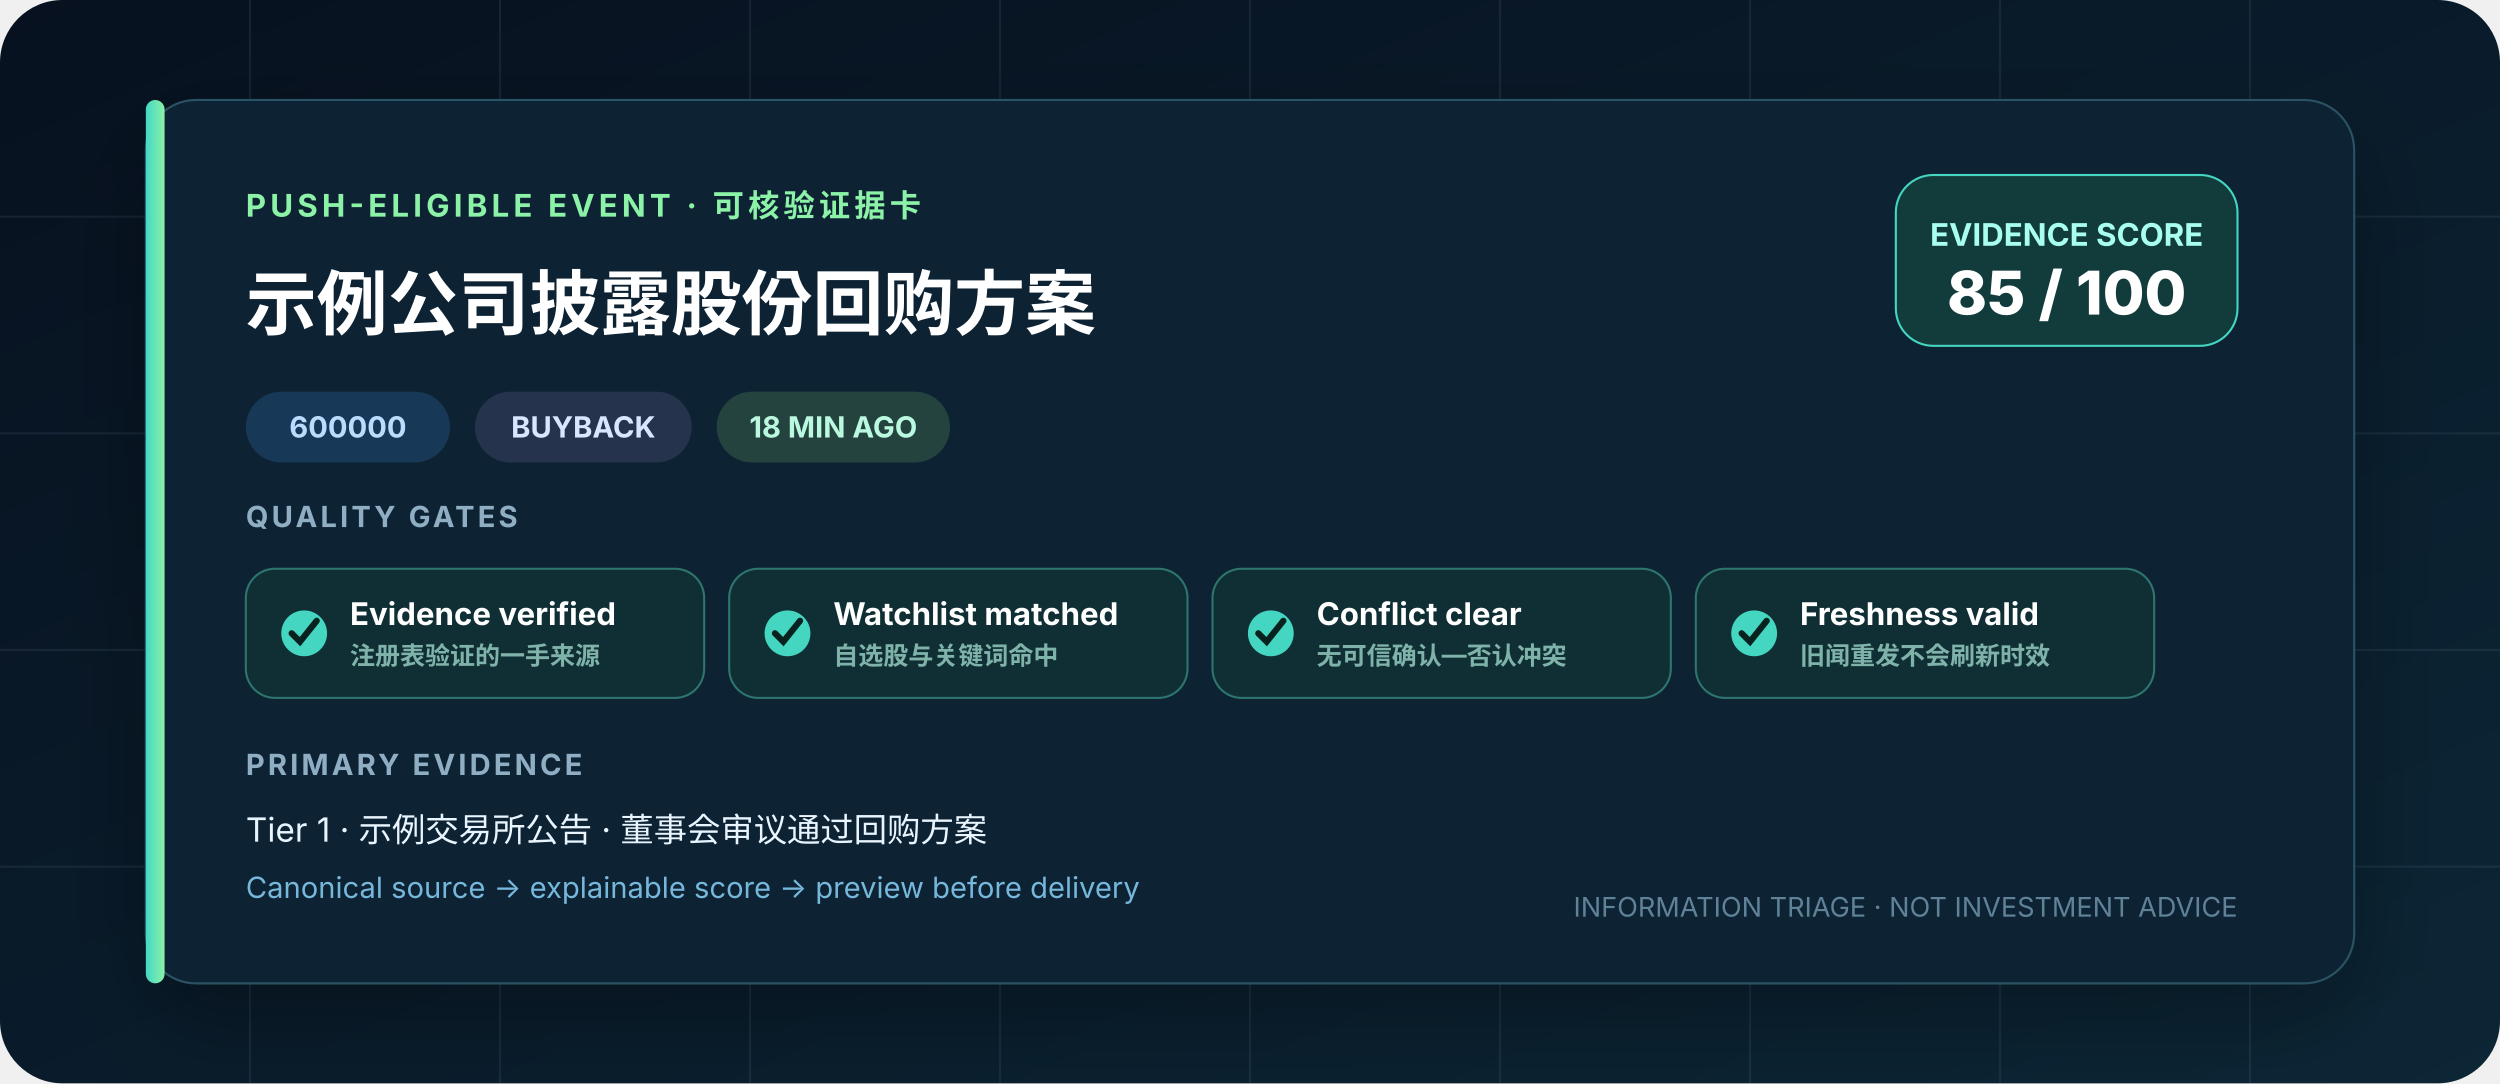
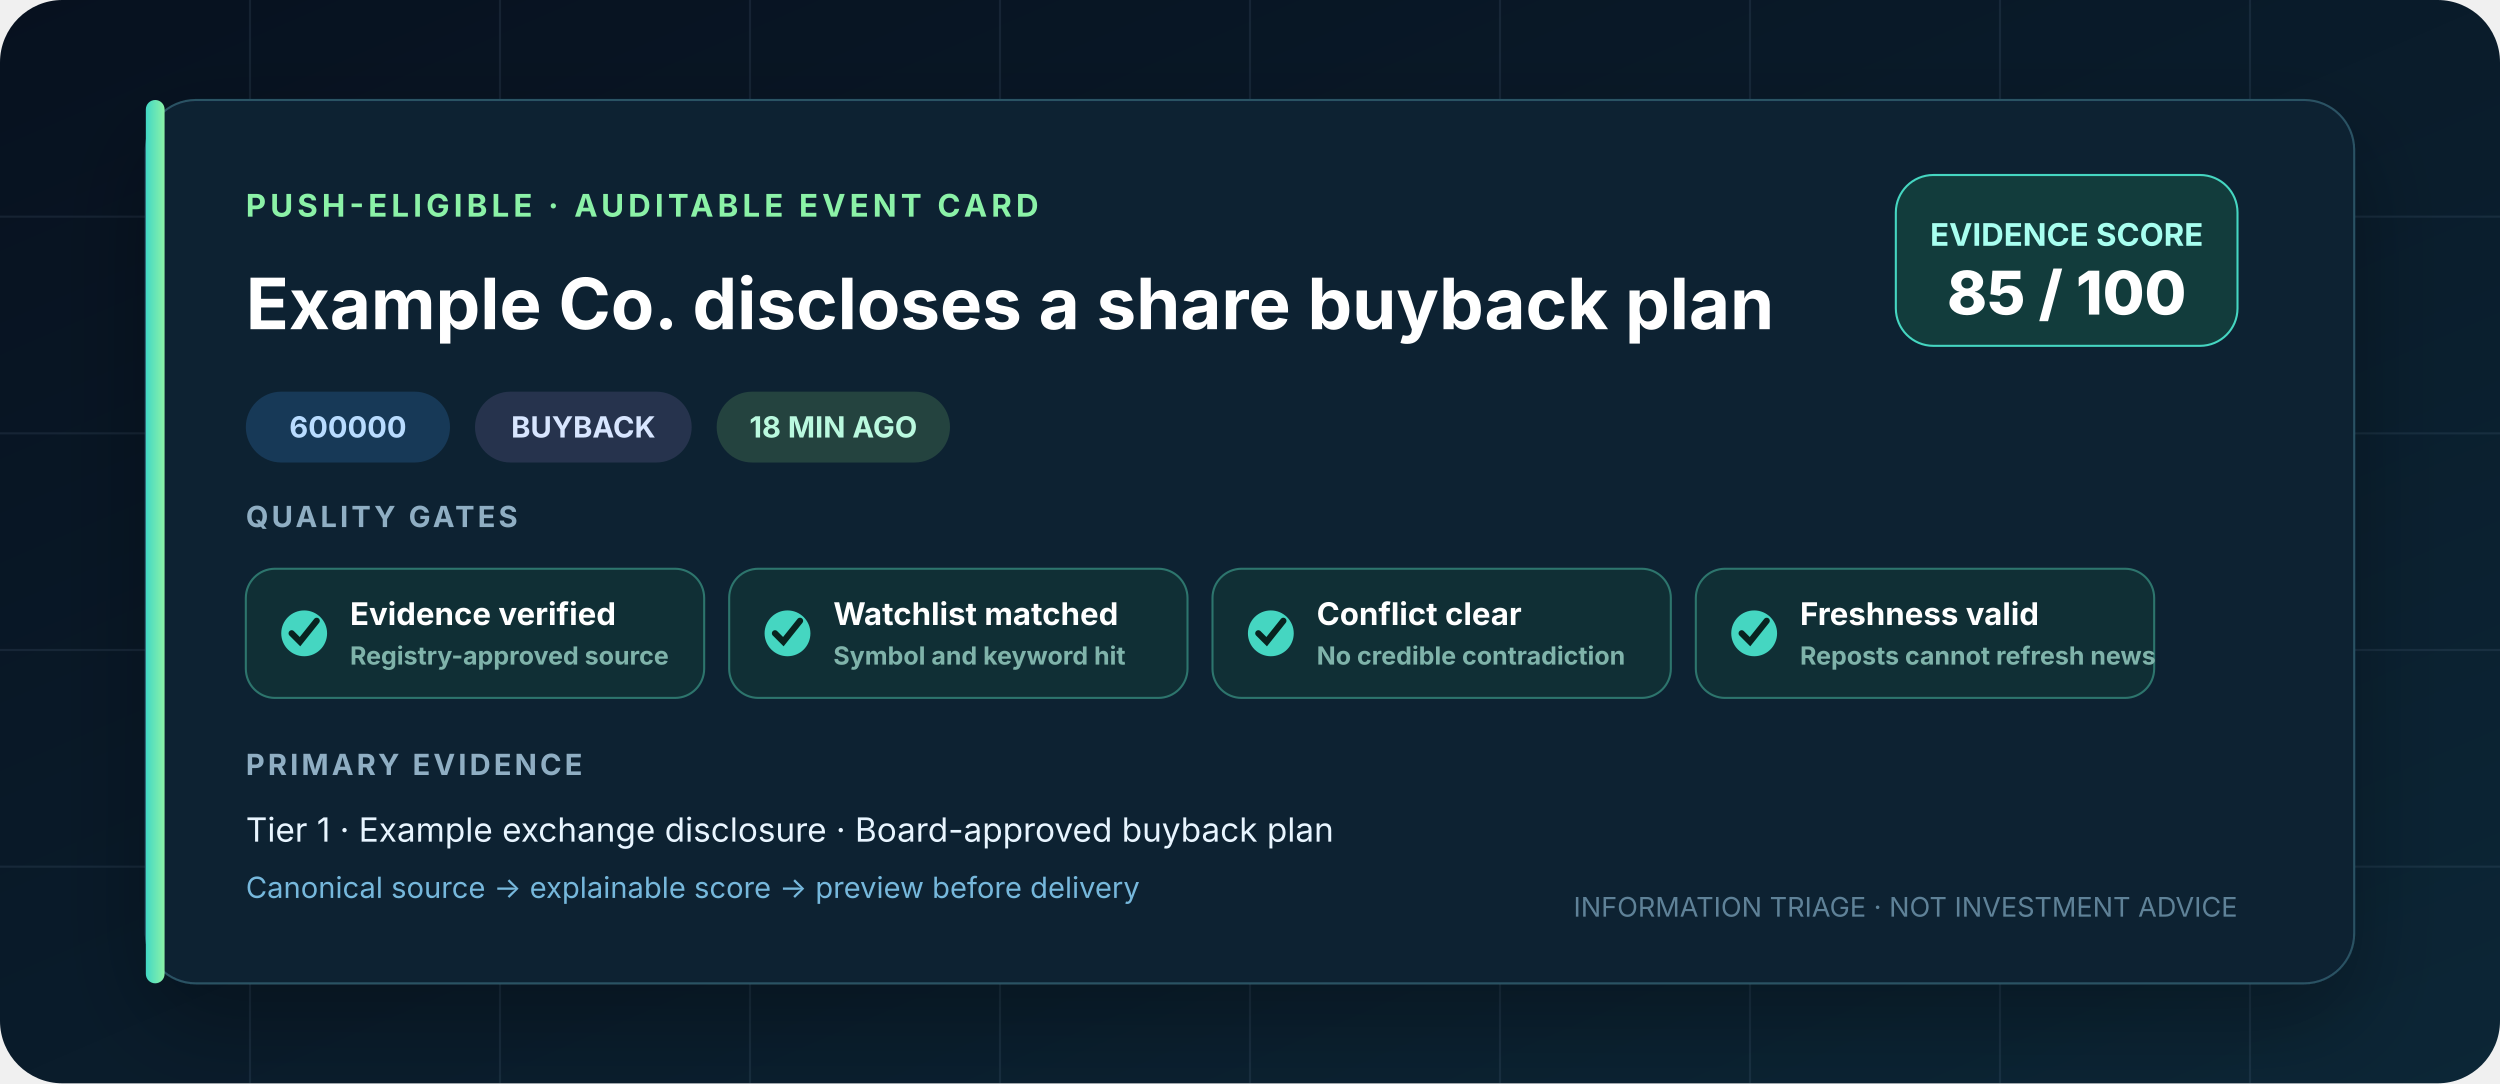
<svg xmlns="http://www.w3.org/2000/svg" width="1200" height="520" viewBox="0 0 1200 520" role="img" aria-labelledby="title desc">
  <defs>
    <linearGradient id="canvas" x1="0" y1="0" x2="1" y2="1">
      <stop offset="0" stop-color="#07111f" />
      <stop offset="1" stop-color="#0c2636" />
    </linearGradient>
    <linearGradient id="accent" x1="0" y1="0" x2="1" y2="0">
      <stop offset="0" stop-color="#42d8c5" />
      <stop offset="1" stop-color="#8bf2a7" />
    </linearGradient>
    <filter id="shadow" x="-20%" y="-20%" width="140%" height="140%">
      <feDropShadow dx="0" dy="18" stdDeviation="22" flood-color="#000" flood-opacity="0.3" />
    </filter>
  </defs>
  <rect width="1200" height="520" rx="30" fill="url(#canvas)" />
  <g opacity="0.08" stroke="#b9dcff">
    <path d="M0 104H1200M0 208H1200M0 312H1200M0 416H1200" />
    <path d="M120 0V520M240 0V520M360 0V520M480 0V520M600 0V520M720 0V520M840 0V520M960 0V520M1080 0V520" />
  </g>
  <g transform="translate(70 48)" font-family="Inter, Segoe UI, Microsoft YaHei, sans-serif">
    <rect width="1060" height="424" rx="24" fill="#0d2033" stroke="#2c5264" filter="url(#shadow)" />
    <rect width="9" height="424" rx="4.5" fill="url(#accent)" />
-     <text x="48" y="56" fill="#8bf2a7" font-size="15" font-weight="700" letter-spacing="2">PUSH-ELIGIBLE EVENT · 可核验证据卡</text>
-     <text x="48" y="110" fill="#fff" font-size="34" font-weight="750">示例公司披露股份回购方案</text>
+     <text x="48" y="56" fill="#8bf2a7" font-size="15" font-weight="700" letter-spacing="2">PUSH-ELIGIBLE · AUDITABLE EVENT CARD</text>
+     <text x="48" y="110" fill="#fff" font-size="34" font-weight="750">Example Co. discloses a share buyback plan</text>
    <g transform="translate(840 36)">
      <rect width="164" height="82" rx="18" fill="#123c3c" stroke="#45d6c1" />
      <text x="82" y="34" text-anchor="middle" fill="#a8fff0" font-size="15" font-weight="700">EVIDENCE SCORE</text>
      <text x="82" y="67" text-anchor="middle" fill="#fff" font-size="29" font-weight="800">85 / 100</text>
    </g>
    <g transform="translate(48 140)" font-size="14" font-weight="700">
      <rect width="98" height="34" rx="17" fill="#173957" />
      <text x="49" y="22" text-anchor="middle" fill="#b9dcff">600000</text>
      <rect x="110" width="104" height="34" rx="17" fill="#26334d" />
      <text x="162" y="22" text-anchor="middle" fill="#d8e6ff">BUYBACK</text>
      <rect x="226" width="112" height="34" rx="17" fill="#24433f" />
      <text x="282" y="22" text-anchor="middle" fill="#baf9df">18 MIN AGO</text>
    </g>
    <g transform="translate(48 205)">
      <text y="0" fill="#8faec3" font-size="14" font-weight="700" letter-spacing="1.5">QUALITY GATES</text>
      <g transform="translate(0 20)" font-size="15" font-weight="650">
        <rect width="220" height="62" rx="14" fill="#102f35" stroke="#2d756d" />
        <circle cx="28" cy="31" r="11" fill="#45d6c1" />
        <path d="M22 31l4 4 8-10" fill="none" stroke="#08231f" stroke-width="3" stroke-linecap="round" />
        <text x="50" y="27" fill="#fff">Evidence verified</text>
-         <text x="50" y="46" fill="#7fb3aa" font-size="12">注册表验证的一手来源</text>
+         <text x="50" y="46" fill="#7fb3aa" font-size="12">Registry-approved source</text>
        <rect x="232" width="220" height="62" rx="14" fill="#102f35" stroke="#2d756d" />
        <circle cx="260" cy="31" r="11" fill="#45d6c1" />
        <path d="M254 31l4 4 8-10" fill="none" stroke="#08231f" stroke-width="3" stroke-linecap="round" />
        <text x="282" y="27" fill="#fff">Watchlist matched</text>
-         <text x="282" y="46" fill="#7fb3aa" font-size="12">自选股与关键词命中</text>
+         <text x="282" y="46" fill="#7fb3aa" font-size="12">Symbol and keyword hit</text>
        <rect x="464" width="220" height="62" rx="14" fill="#102f35" stroke="#2d756d" />
        <circle cx="492" cy="31" r="11" fill="#45d6c1" />
        <path d="M486 31l4 4 8-10" fill="none" stroke="#08231f" stroke-width="3" stroke-linecap="round" />
        <text x="514" y="27" fill="#fff">Conflict clear</text>
-         <text x="514" y="46" fill="#7fb3aa" font-size="12">无可信确认—否认冲突</text>
+         <text x="514" y="46" fill="#7fb3aa" font-size="12">No credible contradiction</text>
        <rect x="696" width="220" height="62" rx="14" fill="#102f35" stroke="#2d756d" />
        <circle cx="724" cy="31" r="11" fill="#45d6c1" />
        <path d="M718 31l4 4 8-10" fill="none" stroke="#08231f" stroke-width="3" stroke-linecap="round" />
        <text x="746" y="27" fill="#fff">Freshness valid</text>
-         <text x="746" y="46" fill="#7fb3aa" font-size="12">旧闻重发不会刷新时效</text>
+         <text x="746" y="46" fill="#7fb3aa" font-size="12">Reposts cannot refresh news</text>
      </g>
    </g>
    <g transform="translate(48 324)">
      <text fill="#8faec3" font-size="14" font-weight="700" letter-spacing="1.5">PRIMARY EVIDENCE</text>
-       <text y="32" fill="#e8f5ff" font-size="16">Tier 1 · 示例交易所公告 · 董事会审议通过回购方案</text>
+       <text y="32" fill="#e8f5ff" font-size="16">Tier 1 · Example exchange disclosure · Board-approved buyback plan</text>
      <text y="59" fill="#76b8dc" font-size="14">Canonical source → explainable score → preview before delivery</text>
    </g>
    <text x="1004" y="392" text-anchor="end" fill="#5f8298" font-size="13">INFORMATION TRIAGE · NOT INVESTMENT ADVICE</text>
  </g>
</svg>
